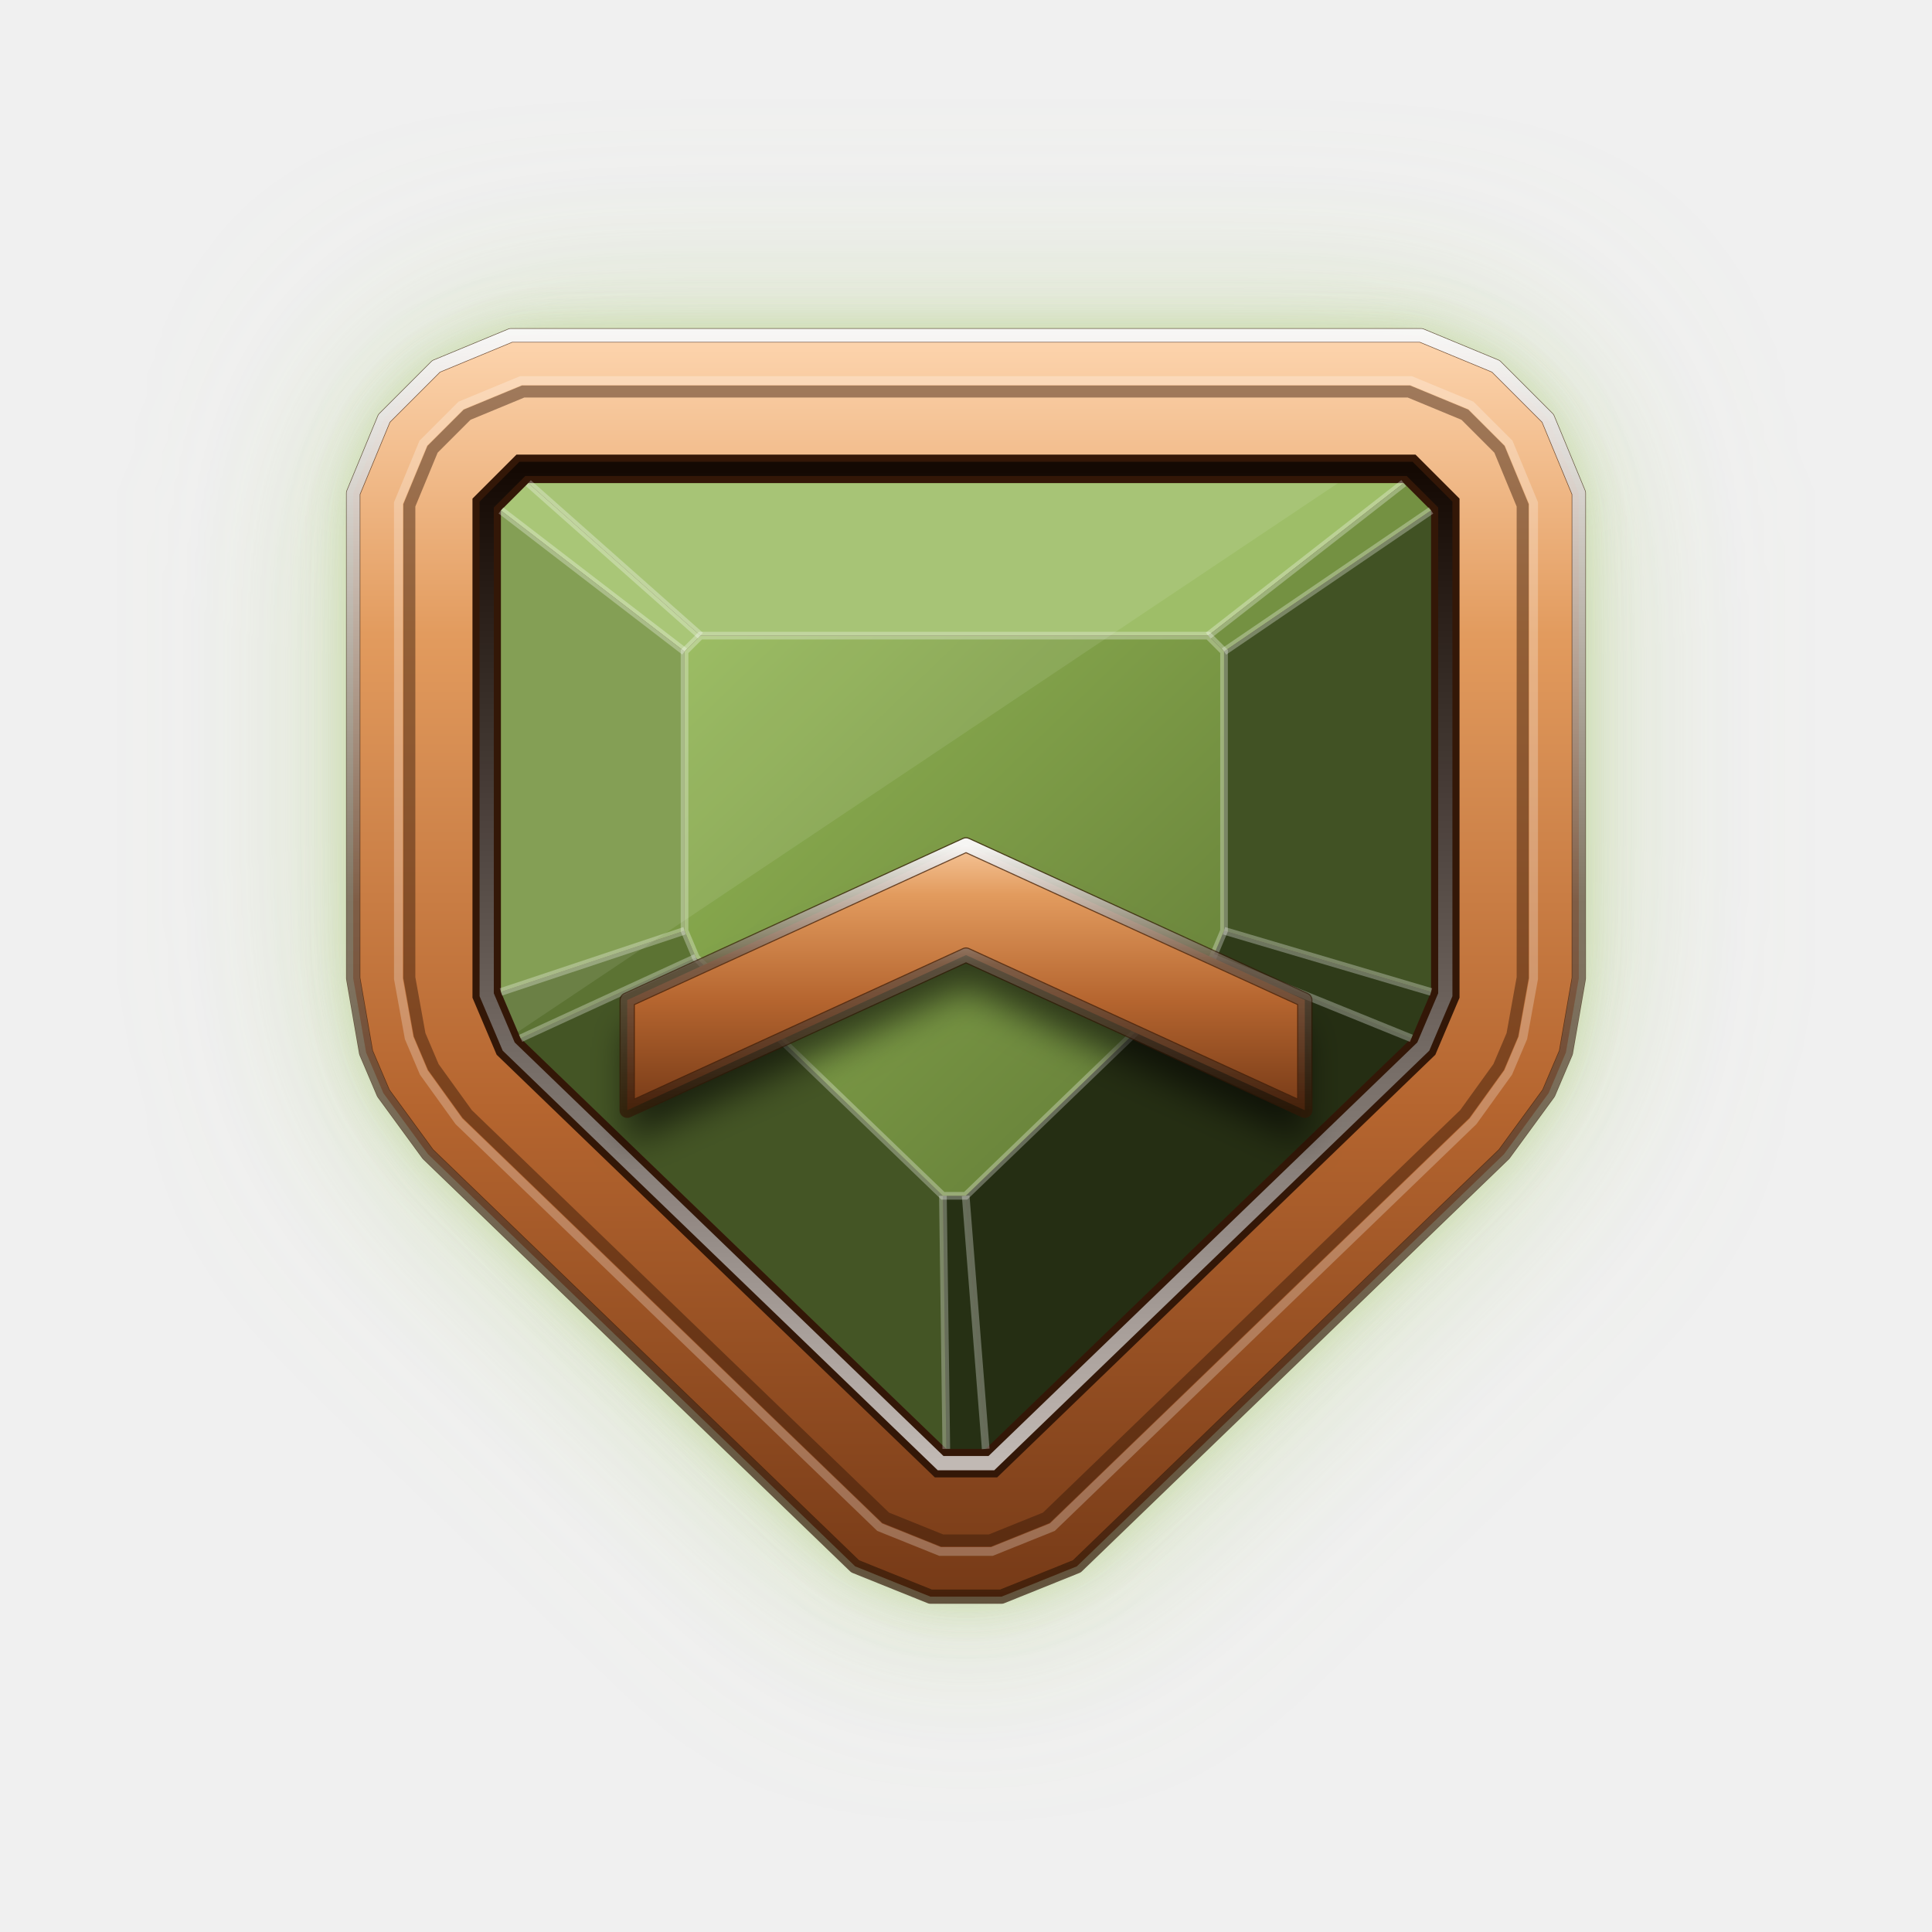
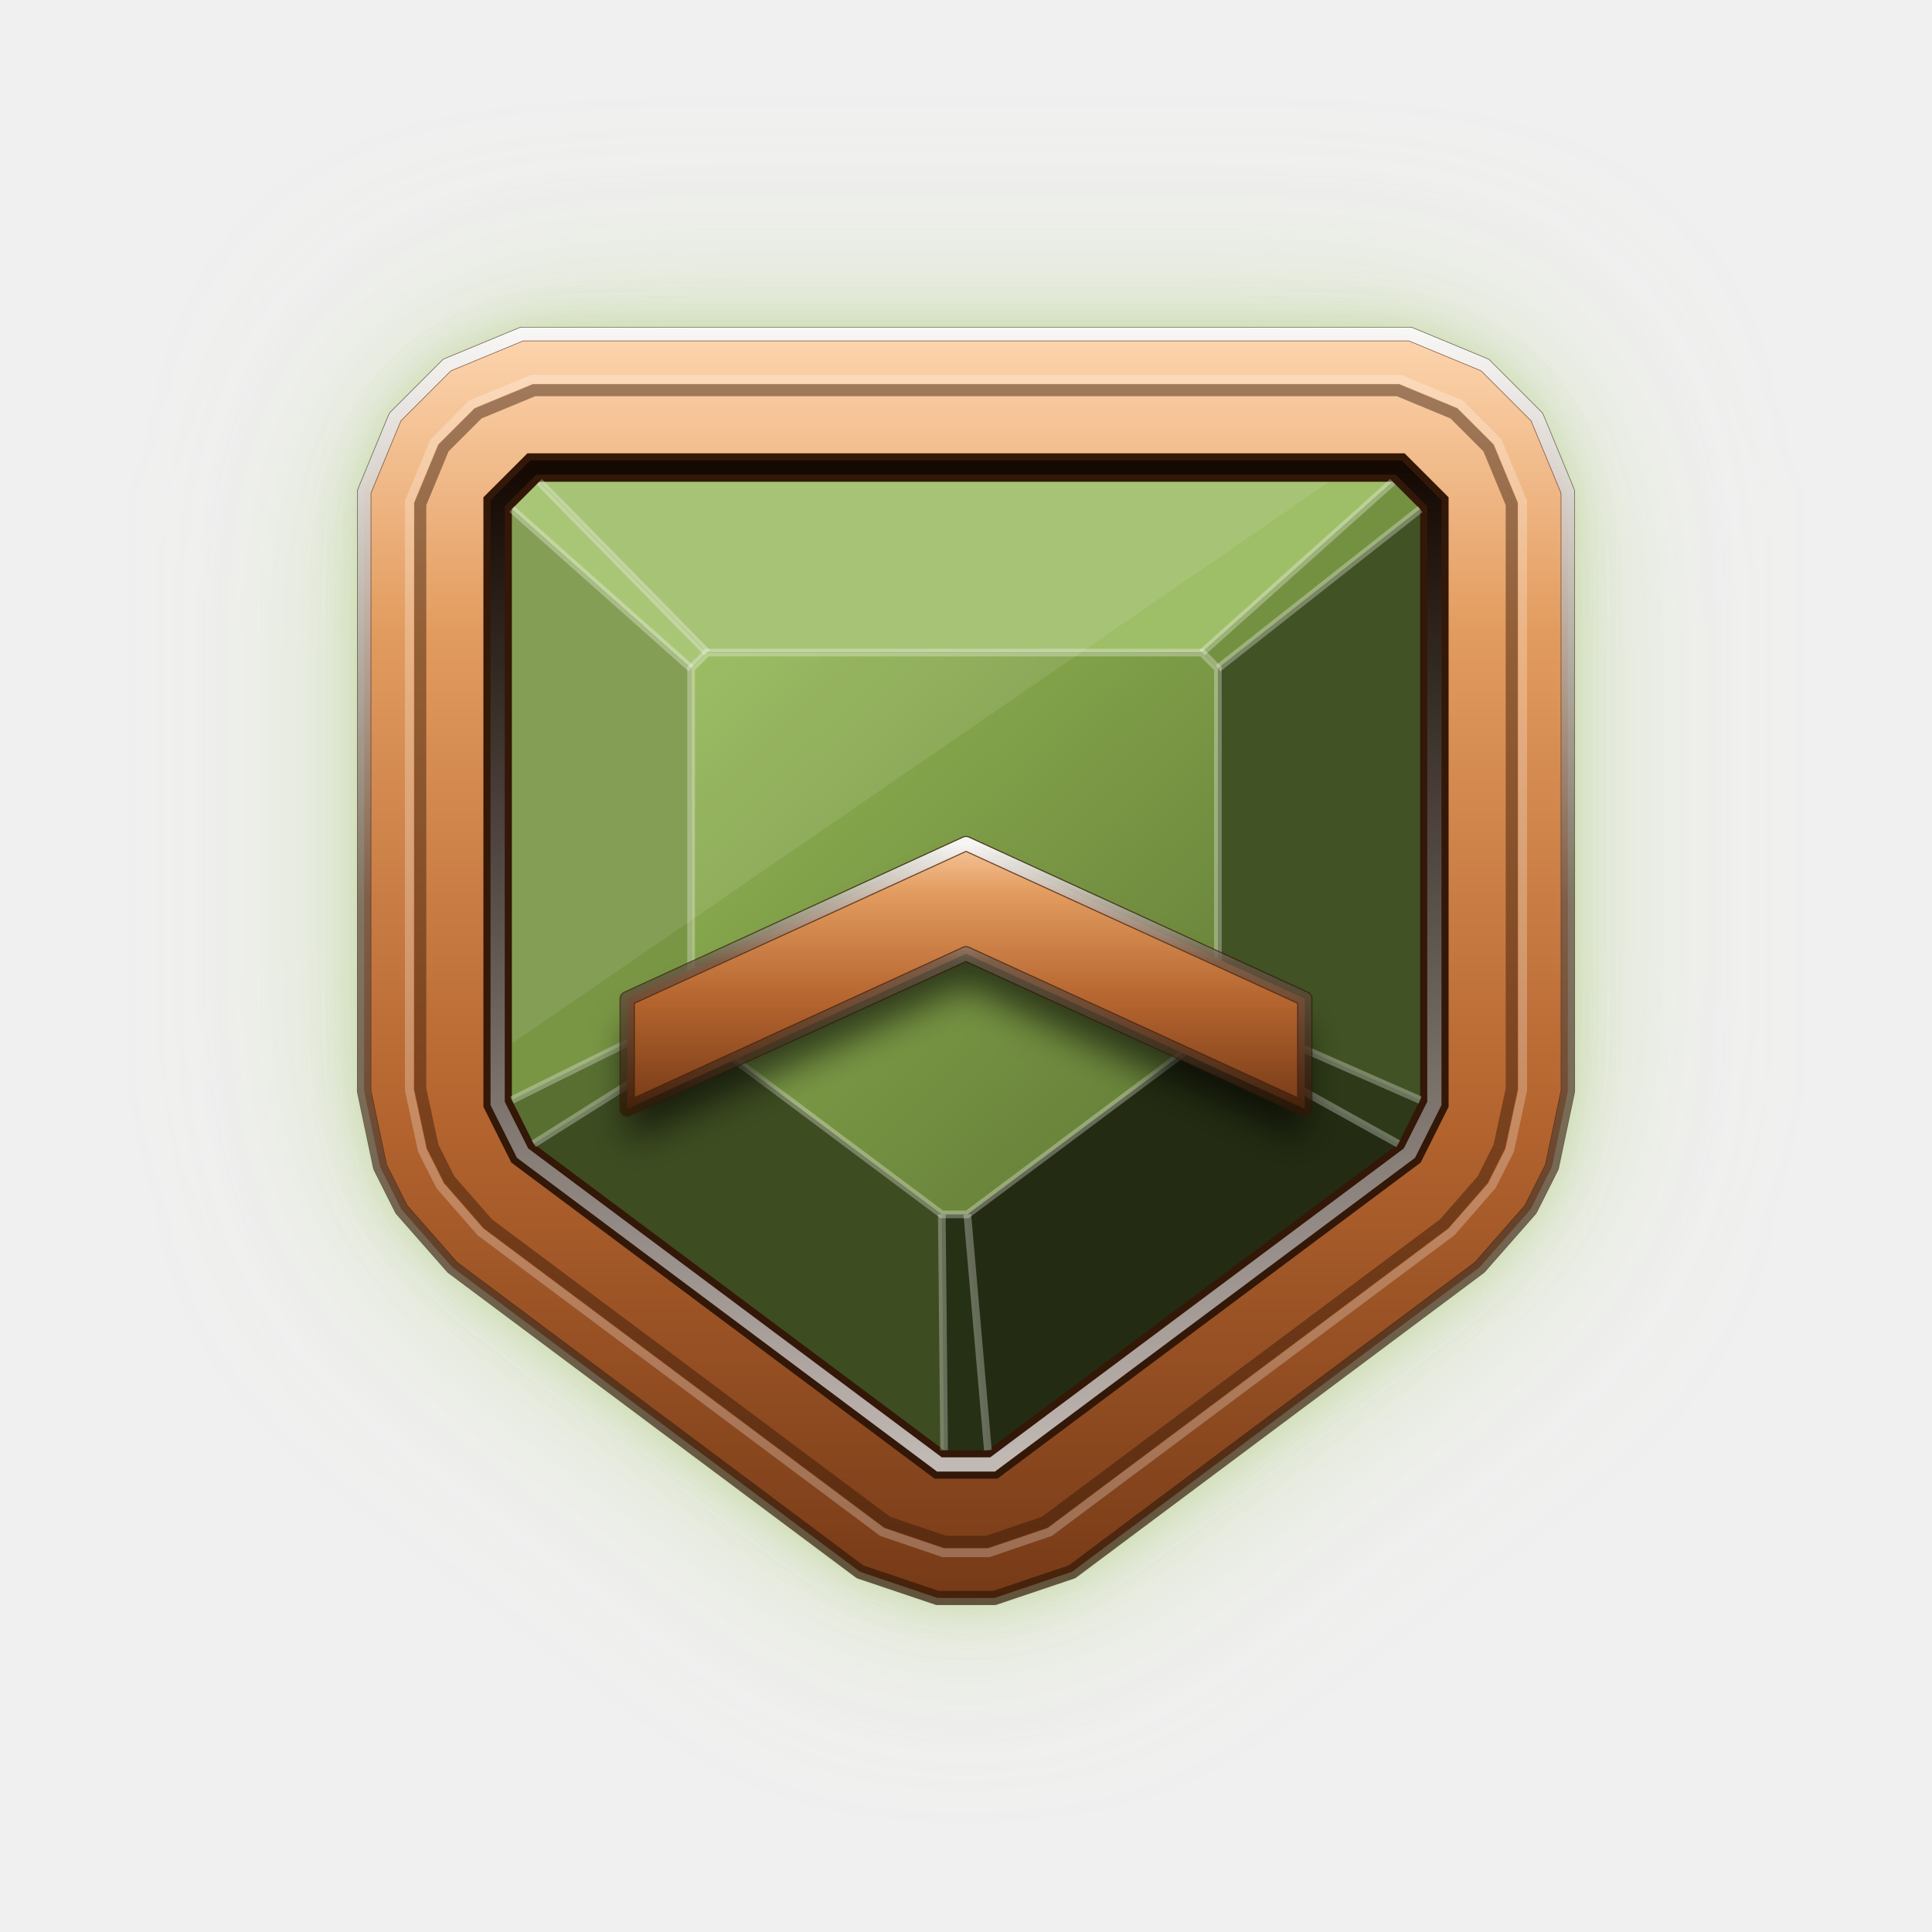
<svg xmlns="http://www.w3.org/2000/svg" viewBox="0 0 256 256" width="256" height="256">
  <defs>
    <linearGradient id="veteran-drafter-1-rim" x1="0" y1="0" x2="0" y2="1">
      <stop offset="0" stop-color="#fff" stop-opacity="0.95" />
      <stop offset="0.45" stop-color="#fff" stop-opacity="0.2" />
      <stop offset="1" stop-color="#fff" stop-opacity="0" />
    </linearGradient>
    <linearGradient id="veteran-drafter-1-lip" x1="0" y1="0" x2="0" y2="1">
      <stop offset="0" stop-color="#000" stop-opacity="0.6" />
      <stop offset="1" stop-color="#fff" stop-opacity="0.7" />
    </linearGradient>
    <filter id="veteran-drafter-1-sh" x="-30%" y="-30%" width="160%" height="160%">
      <feGaussianBlur stdDeviation="1.6" />
    </filter>
    <mask id="veteran-drafter-1-notch" maskUnits="userSpaceOnUse" x="-200" y="-200" width="656" height="656">
      <rect x="-200" y="-200" width="656" height="656" fill="#fff" />
    </mask>
-     <linearGradient id="veteran-drafter-1-pl" gradientUnits="userSpaceOnUse" x1="102.28" y1="96.94" x2="151.58" y2="148.13">
+     <linearGradient id="veteran-drafter-1-pl" gradientUnits="userSpaceOnUse" x1="102.88" y1="98.61" x2="151.02" y2="149.95">
      <stop offset="0" stop-color="#92b654" />
      <stop offset="1" stop-color="#607835" />
    </linearGradient>
    <clipPath id="veteran-drafter-1-gl">
-       <path d="M85.5 85.5L88 83L168 83L170.5 85.5L170.5 129.5L168.7 133.74L129.8 171.26L126.2 171.26L87.3 133.74L85.5 129.5Z" />
+       <path d="M86.5 85.5L89 83L167 83L169.5 85.5L169.5 139.5L167.5 143.5L130 171.5L126 171.5L88.5 143.5L86.5 139.5Z" />
    </clipPath>
    <linearGradient id="veteran-drafter-1-g0" gradientUnits="userSpaceOnUse" x1="0" y1="114.06" x2="0" y2="140.31">
      <stop offset="0" stop-color="#ffd9b4" />
      <stop offset="0.25" stop-color="#e29b5e" />
      <stop offset="0.62" stop-color="#b5652f" />
      <stop offset="1" stop-color="#763a17" />
    </linearGradient>
    <filter id="veteran-drafter-1-aw" x="-60%" y="-60%" width="220%" height="220%">
      <feGaussianBlur stdDeviation="9" />
    </filter>
    <filter id="veteran-drafter-1-at" x="-60%" y="-60%" width="220%" height="220%">
      <feGaussianBlur stdDeviation="2.4" />
    </filter>
-     <linearGradient id="veteran-drafter-1-g1" gradientUnits="userSpaceOnUse" x1="0" y1="67.5" x2="0" y2="184.76">
+     <linearGradient id="veteran-drafter-1-g1" gradientUnits="userSpaceOnUse" x1="0" y1="67.5" x2="0" y2="185">
      <stop offset="0" stop-color="#ffd9b4" />
      <stop offset="0.25" stop-color="#e29b5e" />
      <stop offset="0.62" stop-color="#b5652f" />
      <stop offset="1" stop-color="#763a17" />
    </linearGradient>
    <clipPath id="veteran-drafter-1-clip">
-       <path d="M85.5 85.5L88 83L168 83L170.5 85.5L170.5 129.5L168.7 133.74L129.8 171.26L126.2 171.26L87.3 133.74L85.5 129.5Z" />
+       <path d="M86.5 85.5L89 83L167 83L169.5 85.5L169.5 139.5L167.5 143.5L130 171.5L126 171.5L88.5 143.5L86.5 139.5Z" />
    </clipPath>
  </defs>
-   <g transform="translate(128 128) scale(1.45) translate(-128 -127.13)">
+   <g transform="translate(128 128) scale(1.45) translate(-128 -127.25)">
    <g data-camada="aura" opacity="0.85" fill="#a5c76b">
-       <path d="M72 83.91L74.83 77.08L79.58 72.33L86.41 69.5L169.59 69.5L176.42 72.33L181.17 77.08L184 83.91L184 128.25L182.82 135.04L181.24 138.75L177.17 144.32L138.13 181.99L131.25 184.76L124.75 184.76L117.87 181.99L78.83 144.32L74.76 138.75L73.18 135.04L72 128.25Z" filter="url(#veteran-drafter-1-aw)" opacity="0.53" />
-       <path d="M72 83.91L74.83 77.08L79.58 72.33L86.41 69.5L169.59 69.5L176.42 72.33L181.17 77.08L184 83.91L184 128.25L182.82 135.04L181.24 138.75L177.17 144.32L138.13 181.99L131.25 184.76L124.75 184.76L117.87 181.99L78.83 144.32L74.76 138.75L73.18 135.04L72 128.25Z" filter="url(#veteran-drafter-1-at)" opacity="0.68" />
+       <path d="M73 83.91L75.83 77.08L80.58 72.33L87.41 69.5L168.59 69.5L175.42 72.33L180.17 77.08L183 83.91L183 138.69L181.54 145.61L179.59 149.49L174.93 154.79L137.69 182.61L130.6 185L125.4 185L118.31 182.61L81.07 154.79L76.41 149.49L74.46 145.61L73 138.69Z" filter="url(#veteran-drafter-1-aw)" opacity="0.53" />
+       <path d="M73 83.91L75.83 77.08L80.58 72.33L87.41 69.5L168.59 69.5L175.42 72.33L180.17 77.08L183 83.91L183 138.69L181.54 145.61L179.59 149.49L174.93 154.79L137.69 182.61L130.6 185L125.4 185L118.31 182.61L81.07 154.79L76.41 149.49L74.46 145.61L73 138.69Z" filter="url(#veteran-drafter-1-at)" opacity="0.68" />
    </g>
    <g data-camada="raios" />
    <g data-camada="ornamentos" />
    <g data-camada="moldura" mask="url(#veteran-drafter-1-notch)">
-       <path d="M72 83.91L74.83 77.08L79.58 72.33L86.41 69.5L169.59 69.5L176.42 72.33L181.17 77.08L184 83.91L184 128.25L182.82 135.04L181.24 138.75L177.17 144.32L138.13 181.99L131.25 184.76L124.75 184.76L117.87 181.99L78.83 144.32L74.76 138.75L73.18 135.04L72 128.25Z" fill="url(#veteran-drafter-1-g1)" stroke="#331707" stroke-opacity="0.7" stroke-width="1.3" stroke-linejoin="round" />
-       <path d="M72 83.91L74.83 77.08L79.58 72.33L86.41 69.5L169.59 69.5L176.42 72.33L181.17 77.08L184 83.91L184 128.25L182.82 135.04L181.24 138.75L177.17 144.32L138.13 181.99L131.25 184.76L124.75 184.76L117.87 181.99L78.83 144.32L74.76 138.75L73.18 135.04L72 128.25Z" fill="none" stroke="url(#veteran-drafter-1-rim)" stroke-width="1.2" stroke-linejoin="round" />
+       <path d="M73 83.91L75.83 77.08L80.58 72.33L87.41 69.5L168.59 69.5L175.42 72.33L180.17 77.08L183 83.91L183 138.69L181.54 145.61L179.59 149.49L174.93 154.79L137.69 182.61L130.6 185L125.4 185L118.31 182.61L81.07 154.79L76.41 149.49L74.46 145.61L73 138.69Z" fill="url(#veteran-drafter-1-g1)" stroke="#331707" stroke-opacity="0.7" stroke-width="1.3" stroke-linejoin="round" />
+       <path d="M73 83.91L75.83 77.08L80.58 72.33L87.41 69.5L168.59 69.5L175.42 72.33L180.17 77.08L183 83.91L183 138.69L181.54 145.61L179.59 149.49L174.93 154.79L137.69 182.61L130.6 185L125.4 185L118.31 182.61L81.07 154.79L76.41 149.49L74.46 145.61L73 138.69Z" fill="none" stroke="url(#veteran-drafter-1-rim)" stroke-width="1.2" stroke-linejoin="round" />
    </g>
    <g data-camada="anel" />
    <g data-camada="detalhes">
-       <path d="M77.13 85.03L79.25 79.91L82.41 76.75L87.53 74.63L168.47 74.63L173.59 76.75L176.75 79.91L178.87 85.03L178.87 128.2L177.93 133.42L176.68 136.36L173.58 140.66L135.34 177.55L130.18 179.63L125.82 179.63L120.66 177.55L82.42 140.66L79.32 136.36L78.07 133.42L77.13 128.2Z" fill="none" stroke="#331707" stroke-opacity="0.45" stroke-width="1.1" />
-       <path d="M76.13 84.83L78.4 79.35L81.85 75.9L87.33 73.63L168.67 73.63L174.15 75.9L177.6 79.35L179.87 84.83L179.87 128.29L178.89 133.7L177.55 136.86L174.34 141.32L135.89 178.41L130.37 180.63L125.63 180.63L120.11 178.41L81.66 141.32L78.45 136.86L77.11 133.7L76.13 128.29Z" fill="none" stroke="#fff" stroke-opacity="0.25" stroke-width="0.8" />
+       <path d="M78.13 85.03L80.25 79.91L83.41 76.75L88.53 74.63L167.47 74.63L172.59 76.75L175.75 79.91L177.87 85.03L177.87 138.48L176.74 143.74L175.23 146.76L171.69 150.81L135.19 178.08L129.91 179.87L126.09 179.87L120.81 178.08L84.31 150.81L80.77 146.76L79.26 143.74L78.13 138.48Z" fill="none" stroke="#331707" stroke-opacity="0.45" stroke-width="1.1" />
+       <path d="M77.13 84.83L79.4 79.35L82.85 75.9L88.33 73.63L167.67 73.63L173.15 75.9L176.6 79.35L178.87 84.83L178.87 138.59L177.69 144.08L176.06 147.32L172.37 151.55L135.66 178.97L130.08 180.87L125.92 180.87L120.34 178.97L83.63 151.55L79.94 147.32L78.31 144.08L77.13 138.59Z" fill="none" stroke="#fff" stroke-opacity="0.25" stroke-width="0.8" />
    </g>
    <g data-camada="sulco">
-       <path d="M82.9 84.42L86.92 80.4L169.08 80.4L173.1 84.42L173.1 130.03L170.89 135.24L130.85 173.86L125.15 173.86L85.11 135.24L82.9 130.03Z" fill="#331707" />
-       <path d="M84.2 84.96L87.46 81.7L168.54 81.7L171.8 84.96L171.8 129.76L169.79 134.49L130.32 172.56L125.68 172.56L86.21 134.49L84.2 129.76Z" fill="none" stroke="url(#veteran-drafter-1-lip)" stroke-width="1.3" />
+       <path d="M83.9 84.42L87.92 80.4L168.08 80.4L172.1 84.42L172.1 140.12L169.55 145.21L130.87 174.1L125.13 174.1L86.45 145.21L83.9 140.12Z" fill="#331707" />
+       <path d="M85.2 84.96L88.46 81.7L167.54 81.7L170.8 84.96L170.8 139.81L168.52 144.35L130.43 172.8L125.57 172.8L87.48 144.35L85.2 139.81Z" fill="none" stroke="url(#veteran-drafter-1-lip)" stroke-width="1.3" />
    </g>
    <g data-camada="placa">
-       <path d="M85.5 85.5L88 83L103.73 96.94L102.28 98.39Z" fill="#a0c06a" />
-       <path d="M88 83L168 83L150.13 96.94L103.73 96.94Z" fill="#9ebe68" />
-       <path d="M168 83L170.5 85.5L151.58 98.39L150.13 96.94Z" fill="#749142" />
-       <path d="M170.5 85.5L170.5 129.5L151.58 123.91L151.58 98.39Z" fill="#415224" />
-       <path d="M170.5 129.5L168.7 133.74L150.54 126.37L151.58 123.91Z" fill="#2f3b19" />
-       <path d="M168.7 133.74L129.8 171.26L127.97 148.13L150.54 126.37Z" fill="#252e13" />
-       <path d="M129.8 171.26L126.2 171.26L125.89 148.13L127.97 148.13Z" fill="#263014" />
-       <path d="M126.2 171.26L87.3 133.74L103.32 126.37L125.89 148.13Z" fill="#445525" />
-       <path d="M87.3 133.74L85.5 129.5L102.28 123.91L103.32 126.37Z" fill="#5c7333" />
-       <path d="M85.5 129.5L85.5 85.5L102.28 98.39L102.28 123.91Z" fill="#789644" />
-       <path d="M102.28 98.39L103.73 96.94L150.13 96.94L151.58 98.39L151.58 123.91L150.54 126.37L127.97 148.13L125.89 148.13L103.32 126.37L102.28 123.91Z" fill="url(#veteran-drafter-1-pl)" />
+       <path d="M86.5 85.5L89 83L104.33 98.61L102.88 100.06Z" fill="#a0c06a" />
+       <path d="M89 83L167 83L149.57 98.61L104.33 98.61Z" fill="#9ebe68" />
+       <path d="M167 83L169.5 85.5L151.02 100.06L149.57 98.61Z" fill="#749142" />
+       <path d="M169.5 85.5L169.5 139.5L151.02 131.38L151.02 100.06Z" fill="#415224" />
+       <path d="M169.5 139.5L167.5 143.5L149.86 133.7L151.02 131.38Z" fill="#2d3918" />
+       <path d="M167.5 143.5L130 171.5L128.12 149.95L149.86 133.7Z" fill="#232c12" />
+       <path d="M130 171.5L126 171.5L125.79 149.95L128.12 149.95Z" fill="#263014" />
+       <path d="M126 171.5L88.5 143.5L104.05 133.7L125.79 149.95Z" fill="#3d4c21" />
+       <path d="M88.5 143.5L86.5 139.5L102.88 131.38L104.05 133.7Z" fill="#586f31" />
+       <path d="M86.5 139.5L86.5 85.5L102.88 100.06L102.88 131.38Z" fill="#789644" />
+       <path d="M102.88 100.06L104.33 98.61L149.57 98.61L151.02 100.06L151.02 131.38L149.86 133.7L128.12 149.95L125.79 149.95L104.05 133.7L102.88 131.38Z" fill="url(#veteran-drafter-1-pl)" />
      <g stroke="#fff" stroke-opacity="0.3" stroke-width="0.7" fill="none">
-         <line x1="85.5" y1="85.5" x2="102.28" y2="98.39" />
-         <line x1="88" y1="83" x2="103.73" y2="96.94" />
-         <line x1="168" y1="83" x2="150.13" y2="96.94" />
-         <line x1="170.5" y1="85.5" x2="151.58" y2="98.39" />
-         <line x1="170.5" y1="129.5" x2="151.58" y2="123.91" />
-         <line x1="168.7" y1="133.74" x2="150.54" y2="126.37" />
-         <line x1="129.8" y1="171.26" x2="127.97" y2="148.13" />
-         <line x1="126.2" y1="171.26" x2="125.89" y2="148.13" />
-         <line x1="87.3" y1="133.74" x2="103.32" y2="126.37" />
-         <line x1="85.5" y1="129.5" x2="102.28" y2="123.91" />
-         <path d="M102.28 98.39L103.73 96.94L150.13 96.94L151.58 98.39L151.58 123.91L150.54 126.37L127.97 148.13L125.89 148.13L103.32 126.37L102.28 123.91Z" />
+         <line x1="86.5" y1="85.5" x2="102.88" y2="100.06" />
+         <line x1="89" y1="83" x2="104.33" y2="98.61" />
+         <line x1="167" y1="83" x2="149.57" y2="98.61" />
+         <line x1="169.5" y1="85.5" x2="151.02" y2="100.06" />
+         <line x1="169.5" y1="139.5" x2="151.02" y2="131.38" />
+         <line x1="167.5" y1="143.5" x2="149.86" y2="133.7" />
+         <line x1="130" y1="171.5" x2="128.12" y2="149.95" />
+         <line x1="126" y1="171.5" x2="125.79" y2="149.95" />
+         <line x1="88.5" y1="143.5" x2="104.05" y2="133.7" />
+         <line x1="86.5" y1="139.5" x2="102.88" y2="131.38" />
+         <path d="M102.88 100.06L104.33 98.61L149.57 98.61L151.02 100.06L151.02 131.38L149.86 133.7L128.12 149.95L125.79 149.95L104.05 133.7L102.88 131.38Z" />
      </g>
      <g clip-path="url(#veteran-drafter-1-gl)">
-         <path d="M85.5 83L162 83L85.5 134.19Z" fill="#fff" opacity="0.09" />
+         <path d="M86.5 83L161.2 83L86.5 134.33Z" fill="#fff" opacity="0.09" />
      </g>
    </g>
    <g data-camada="centro">
      <g fill="#000" opacity="0.6" filter="url(#veteran-drafter-1-sh)">
        <path d="M97.04 133.24L128 119.06L158.96 133.24L158.96 143.31L128 129.13L97.04 143.31Z" />
      </g>
      <path d="M97.04 130.24L128 116.06L158.96 130.24L158.96 140.31L128 126.13L97.04 140.31Z" fill="url(#veteran-drafter-1-g0)" stroke="#331707" stroke-opacity="0.7" stroke-width="1.4" stroke-linejoin="round" />
      <path d="M97.04 130.24L128 116.06L158.96 130.24L158.96 140.31L128 126.13L97.04 140.31Z" fill="none" stroke="url(#veteran-drafter-1-rim)" stroke-width="1.2" stroke-linejoin="round" />
    </g>
    <g data-camada="topo" />
    <g data-camada="temporada" />
    <g data-camada="brilhos" />
  </g>
</svg>
